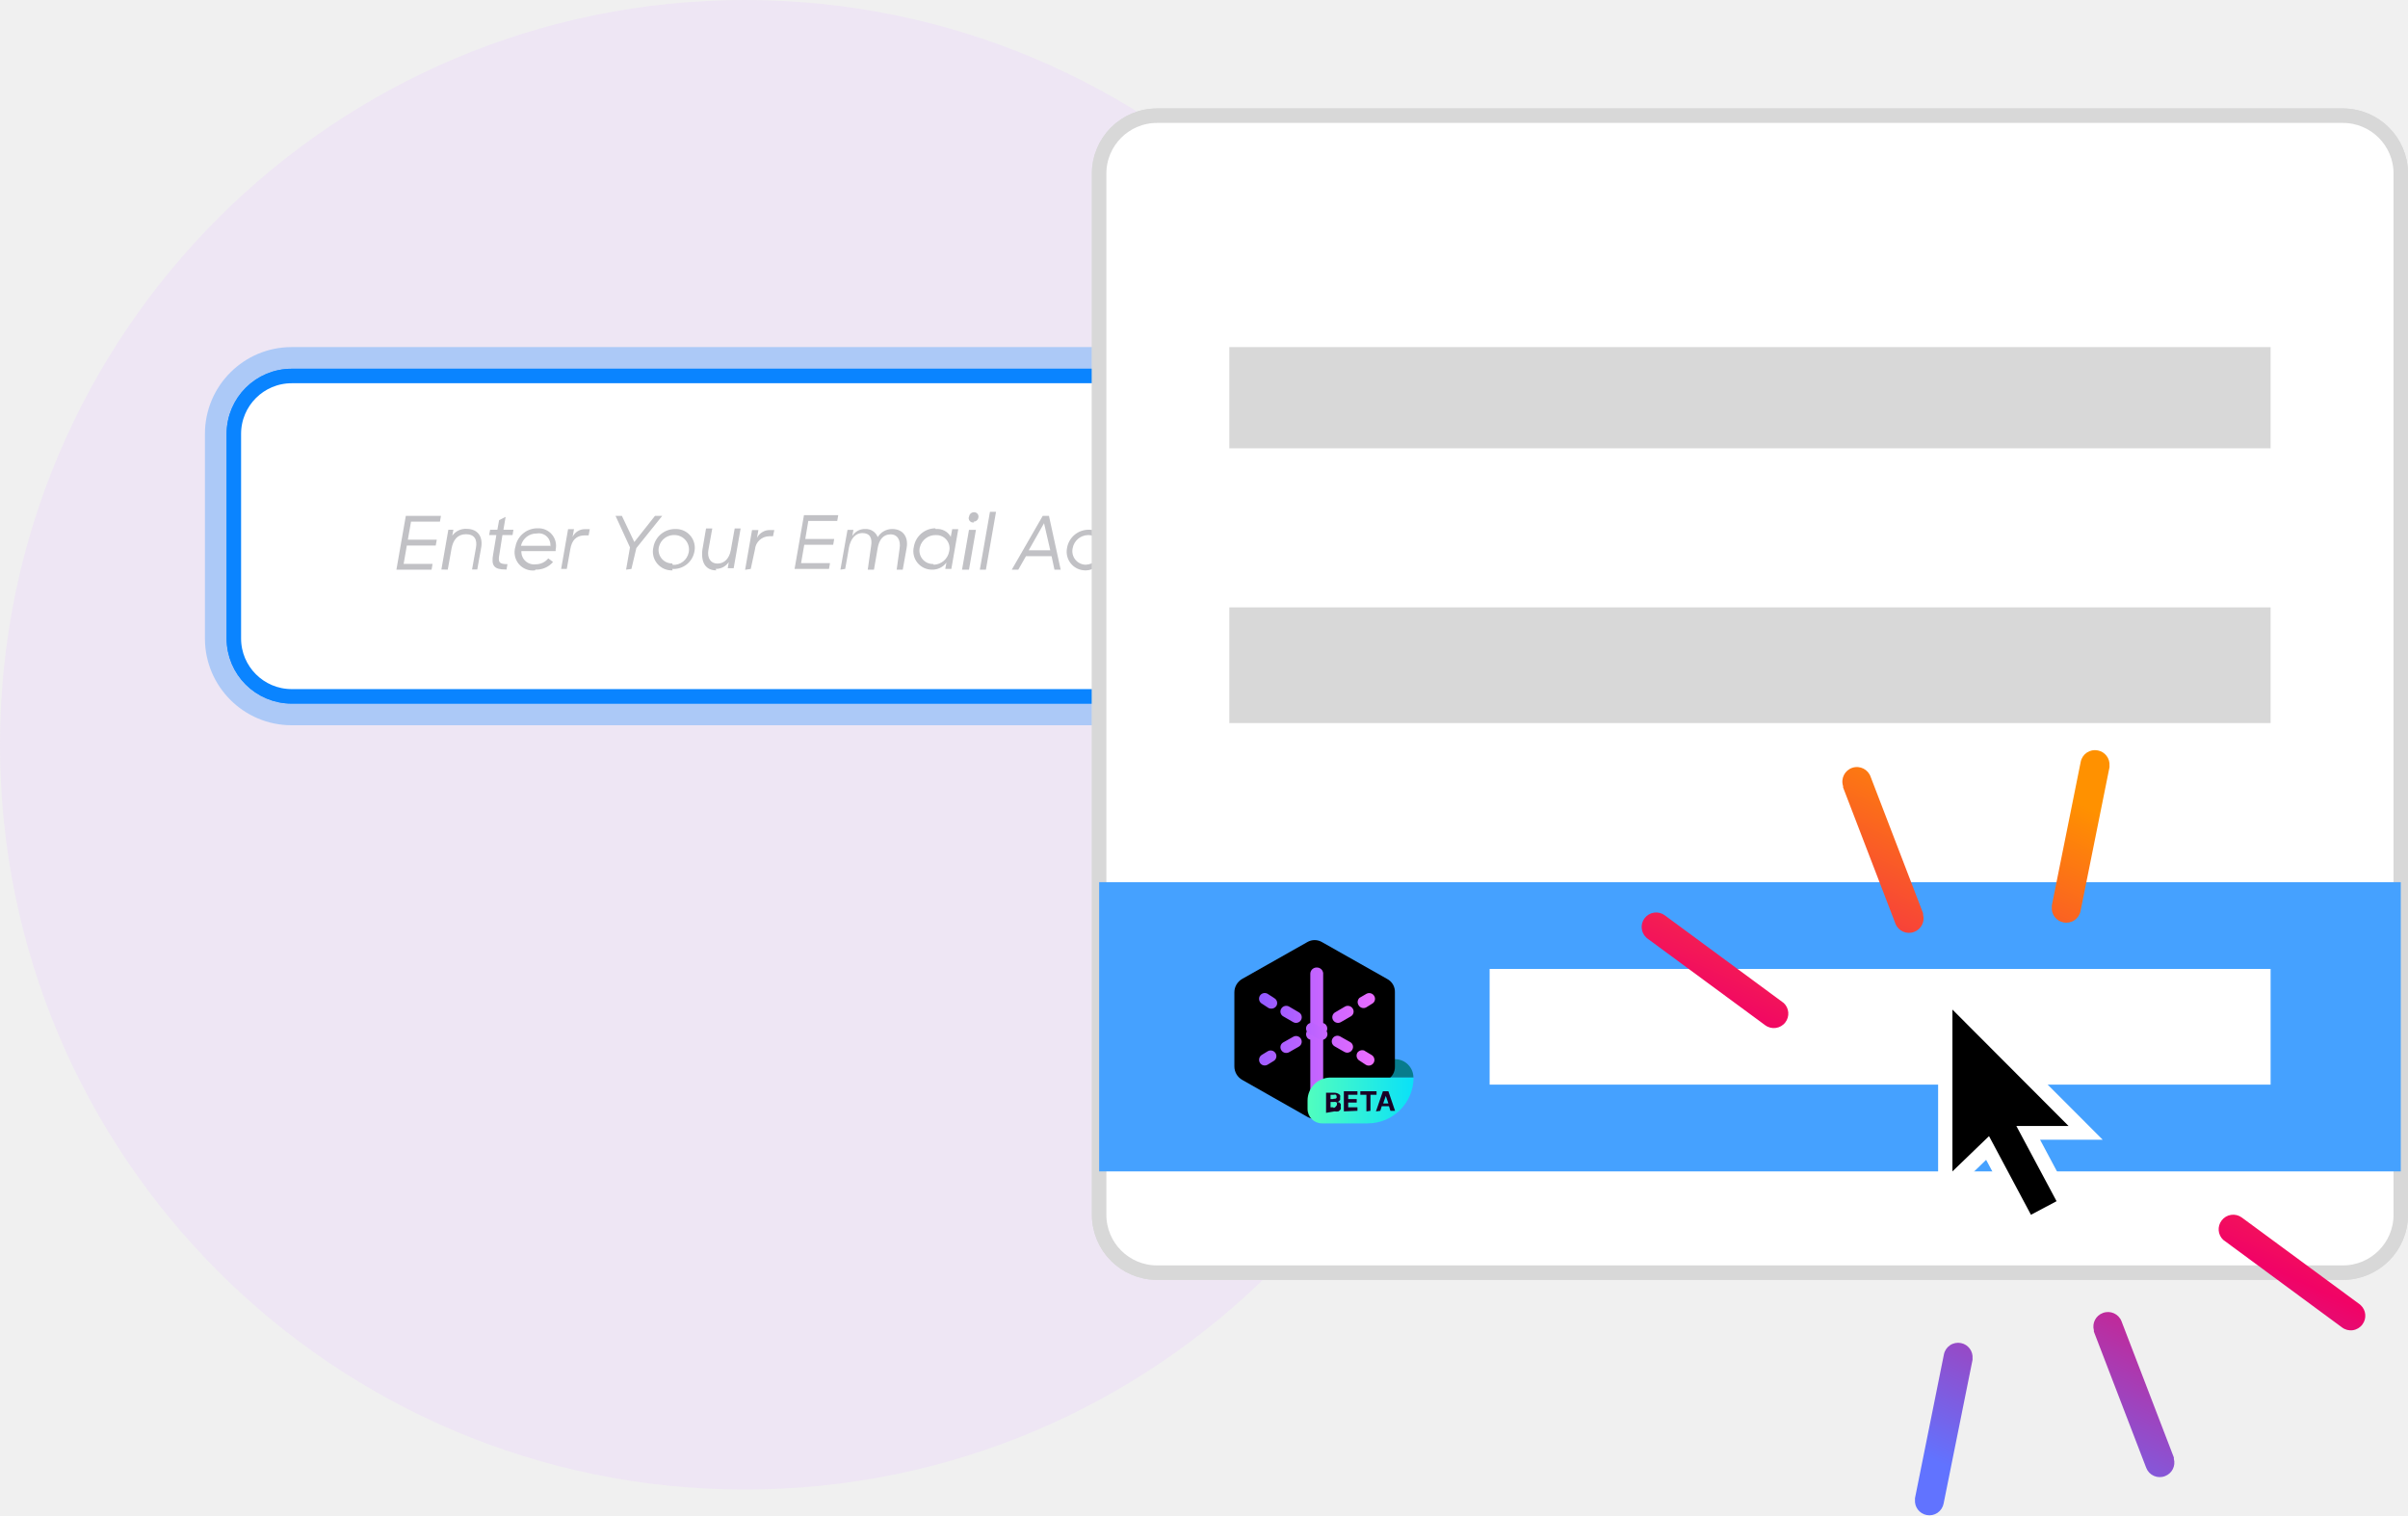
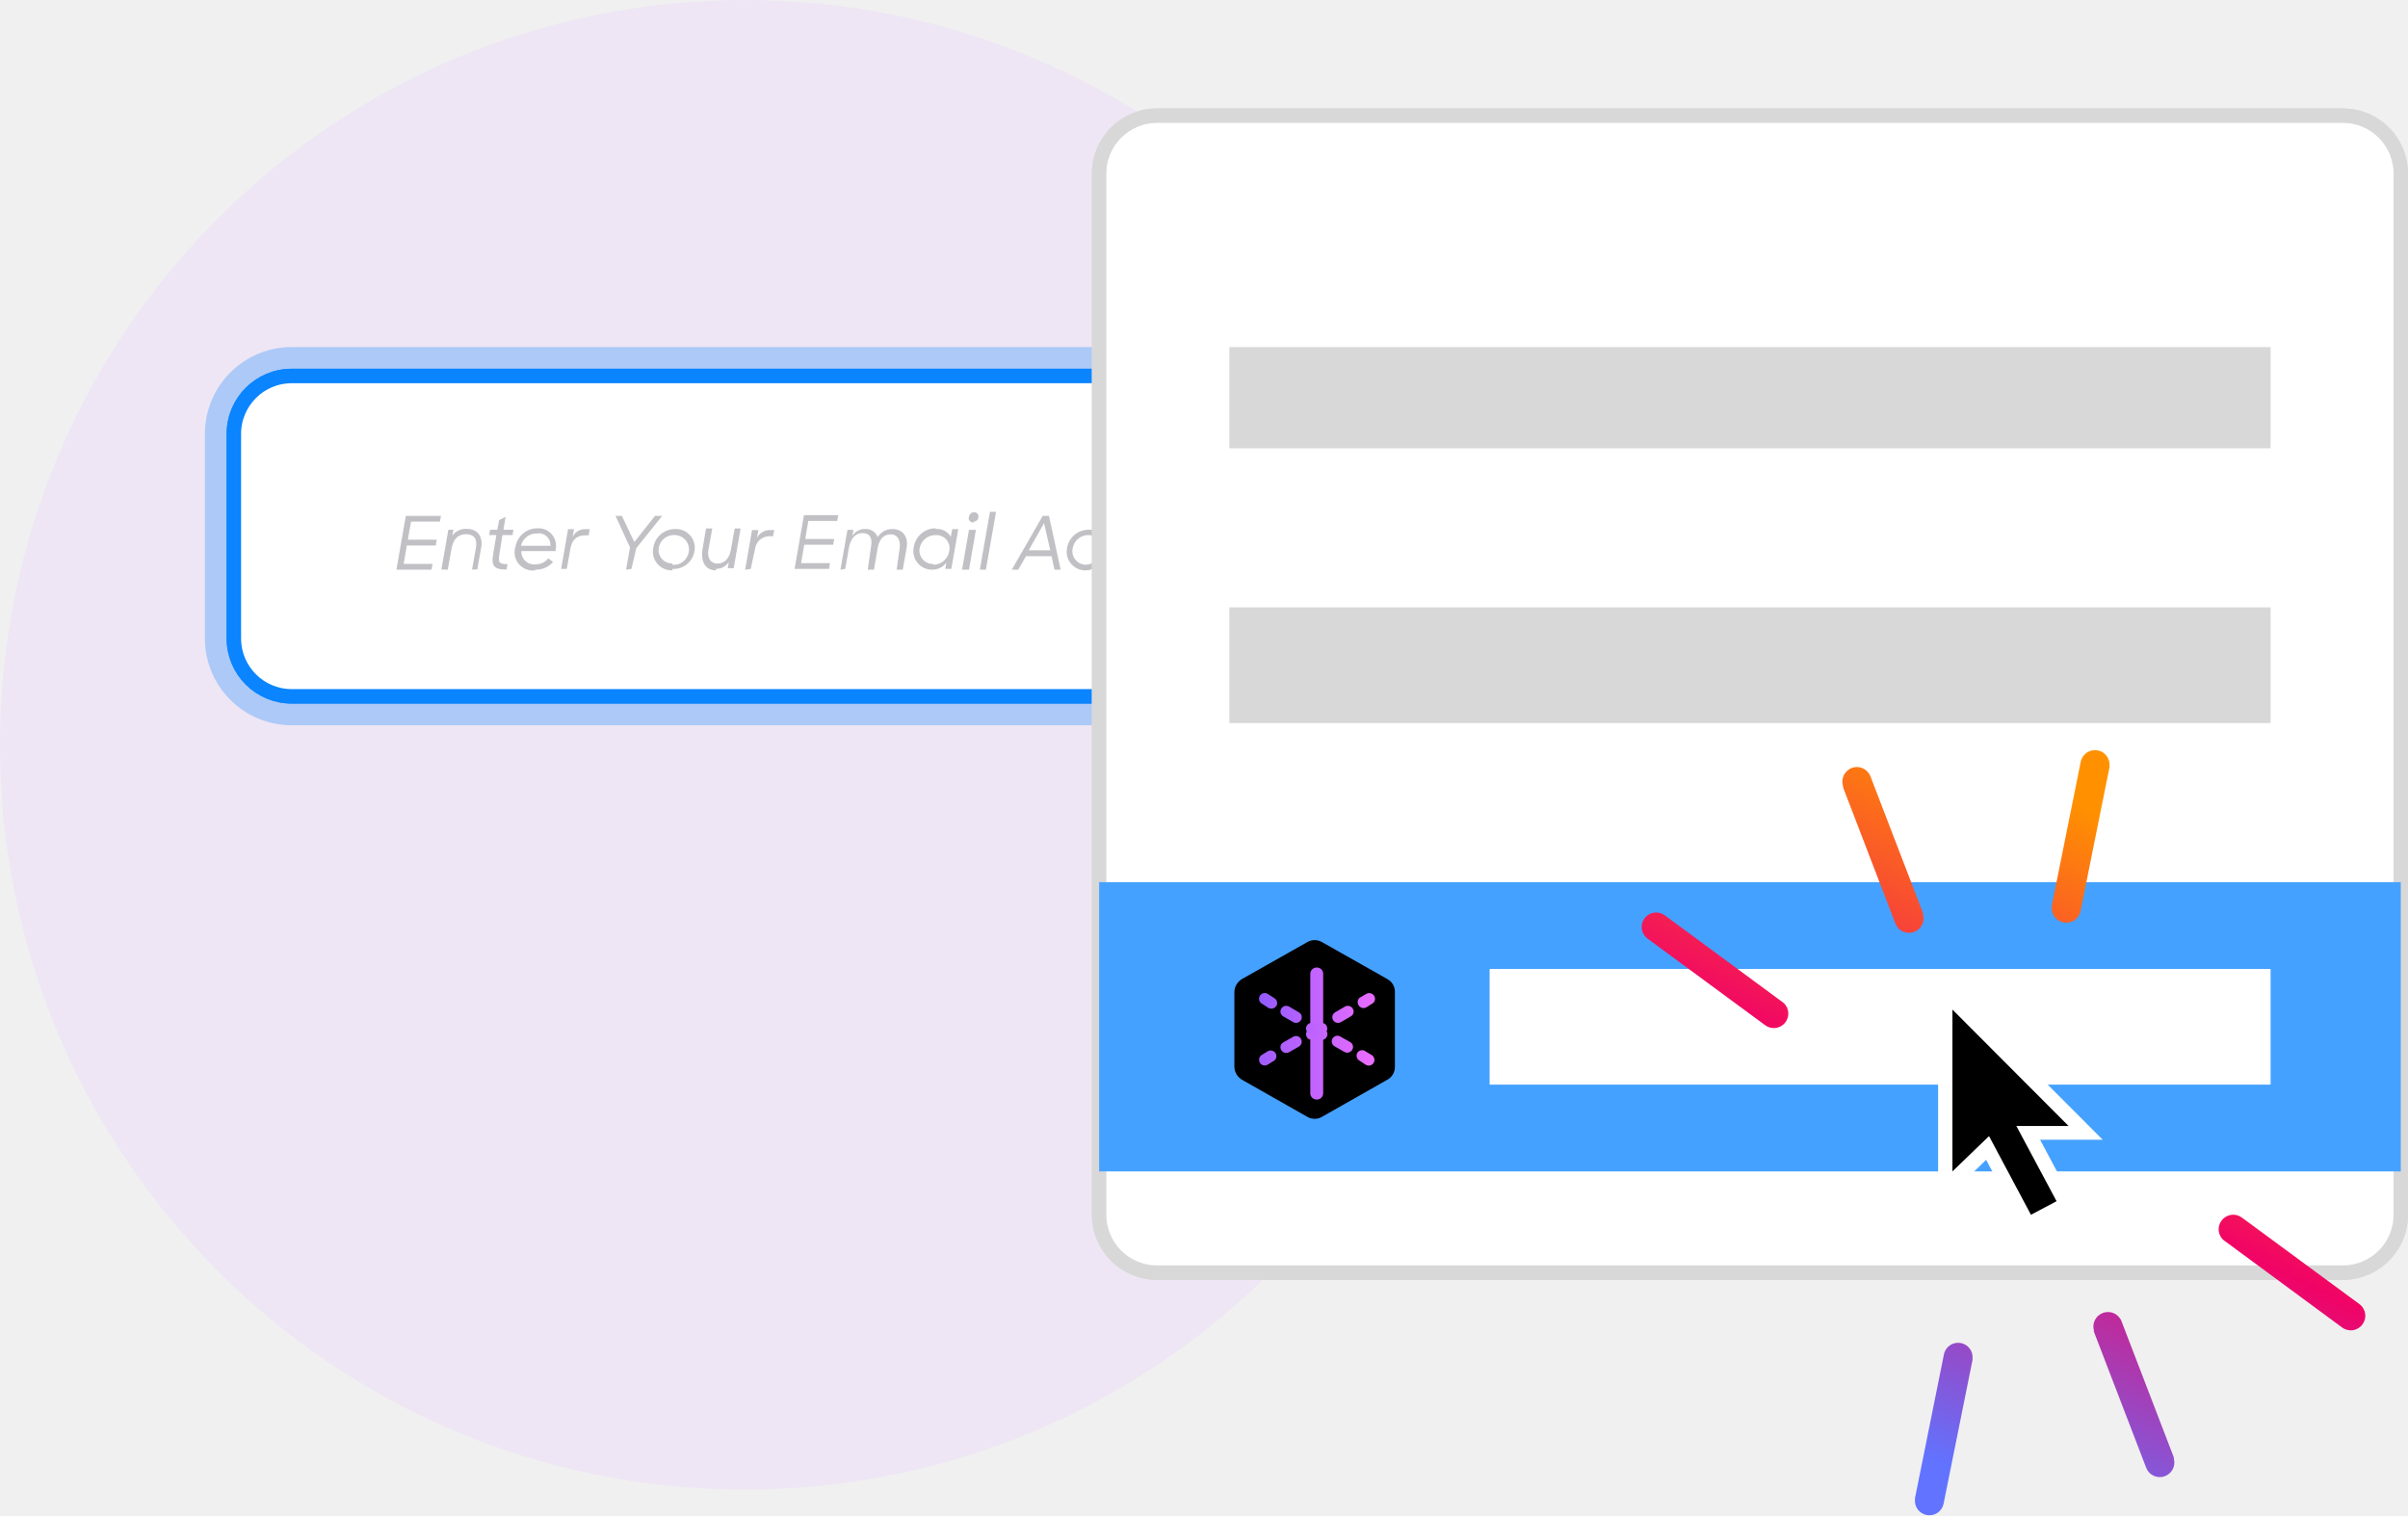
<svg xmlns="http://www.w3.org/2000/svg" xmlns:xlink="http://www.w3.org/1999/xlink" data-name="Layer 1" viewBox="0 0 166.5 104.78">
  <defs>
    <linearGradient id="a" x1="-47.85" y1="187.08" x2="-49.13" y2="187.08" gradientTransform="matrix(7.98 0 0 -9.13 477.78 1782.96)" gradientUnits="userSpaceOnUse">
      <stop offset="0" stop-color="#f06eff" />
      <stop offset="1" stop-color="#945aff" />
    </linearGradient>
    <linearGradient id="b" x1="-63.02" y1="179.32" x2="-62.02" y2="179.32" gradientTransform="matrix(-7.98 0 0 -5.01 -407.69 972.7)" xlink:href="#a" />
    <linearGradient id="c" x1="-47.35" y1="169.38" x2="-48.35" y2="169.38" gradientTransform="matrix(7.32 0 0 -3.17 444.23 617.15)" gradientUnits="userSpaceOnUse">
      <stop offset="0" stop-color="#0be1f7" />
      <stop offset="1" stop-color="#52febe" />
    </linearGradient>
    <linearGradient id="d" x1="-54.64" y1="197.97" x2="-55.21" y2="198.78" gradientTransform="matrix(34.73853 -13.33487 19.1476 49.8812 -1751.83 -10545.47)" gradientUnits="userSpaceOnUse">
      <stop offset="0" stop-color="#ff9100" />
      <stop offset=".52" stop-color="#f10366" />
      <stop offset="1" stop-color="#6173ff" />
    </linearGradient>
  </defs>
  <circle cx="51.5" cy="51.5" r="51.5" fill="#eee6f4" />
  <rect x="16.17" y="26" width="124.18" height="22.15" rx="4" fill="#fff" stroke="#0a84ff" />
  <path d="M136.35 27a3 3 0 013 3v14.15a3 3 0 01-3 3H20.17a3 3 0 01-3-3V30a3 3 0 013-3h116.18m0-3H20.17a6 6 0 00-6 6v14.15a6 6 0 006 6h116.18a6 6 0 006-6V30a6 6 0 00-6-6z" fill="#0a84ff" opacity=".29" />
  <rect x="16.17" y="26" width="124.18" height="22.15" rx="4" fill="#fff" stroke="#0a84ff" />
  <path d="M29.84 39.39l.07-.4h-2l.22-1.27h2l.07-.4h-2l.22-1.25h2l.07-.4h-2.43l-.65 3.72zm1.12 0l.26-1.45c.11-.6.41-1 1-1s.79.37.69.93l-.27 1.51H33l.27-1.51c.14-.79-.26-1.3-1-1.3a1.14 1.14 0 00-1 .47l.08-.41H31l-.48 2.75zm4.06 0l.07-.38c-.56 0-.67-.12-.56-.68l.21-1.33h.7l.06-.37h-.69l.15-.89-.45.23-.12.66h-.5l-.07.37h.5l-.22 1.32c-.15.81.07 1.06.86 1.06zm2 0a1.53 1.53 0 001.22-.53l-.33-.25a1.1 1.1 0 01-.86.41.88.88 0 01-1-.91h2.37V38a1.21 1.21 0 00-1.23-1.47 1.54 1.54 0 00-1.55 1.27A1.26 1.26 0 0037 39.44zm1-1.65h-2a1.1 1.1 0 011.1-.85.8.8 0 01.93.9zm1.17 1.6l.25-1.4c.1-.55.38-.92 1-.92h.26l.08-.43h-.3a.94.94 0 00-.89.54l.1-.54h-.41l-.48 2.75zm4.47 0L44 37.9l1.79-2.23h-.5l-1.43 1.81-.86-1.81h-.44l1 2.18-.27 1.54zm2.82 0A1.46 1.46 0 0048 38.21a1.3 1.3 0 00-1.3-1.63 1.52 1.52 0 00-1.52 1.25 1.3 1.3 0 001.33 1.61zm0-.38a.93.93 0 01-.91-1.18A1.07 1.07 0 0146.7 37a1 1 0 01.92 1.2 1.07 1.07 0 01-1.1.86zm3 .38a1.07 1.07 0 00.91-.47l-.07.42h.41l.48-2.75h-.41l-.27 1.51c-.11.58-.45.92-.92.92s-.72-.38-.63-.93l.27-1.5h-.43l-.26 1.51c-.09.89.26 1.39.97 1.39zm2.43 0L52.2 38a1 1 0 011-.92h.25l.09-.43h-.3a1 1 0 00-.9.54l.1-.54H52l-.48 2.75zm5.41 0l.07-.4h-2l.22-1.27h2l.07-.4h-2l.21-1.25h2l.07-.4h-2.37l-.65 3.72zm1.12 0s.26-1.43.26-1.48c.11-.56.41-1 .93-1s.7.35.6.91L60 39.39h.43l.26-1.51c.1-.55.37-.92.87-.93s.74.41.64 1l-.2 1.44h.42l.27-1.51c.13-.75-.25-1.3-1-1.3a1.17 1.17 0 00-1 .56.87.87 0 00-.86-.56 1 1 0 00-.9.49l.08-.43h-.41l-.49 2.75zm6.22-2.81a1.52 1.52 0 00-1.47 1.27 1.28 1.28 0 001.25 1.59 1.19 1.19 0 001-.49l-.08.44h.42l.48-2.75h-.42l-.11.58v-.07a1.07 1.07 0 00-1.02-.52zM64.52 39a.93.93 0 01-.92-1.15 1.11 1.11 0 011.12-.85.91.91 0 01.91 1.13 1.12 1.12 0 01-1.06.92zm2.79-2.93a.33.33 0 00.34-.28.3.3 0 00-.3-.37.34.34 0 00-.34.28.3.3 0 00.35.42zM67 39.39l.48-2.75H67l-.48 2.75zm1.17 0l.7-4h-.42l-.7 4zm2.24 0l.53-.93h1.77l.2.93h.43l-.81-3.72h-.43l-2.14 3.72zm2.21-1.34h-1.49l1.06-1.87zM75 39.44a1.23 1.23 0 001-.44l-.07.43h.4l.71-4h-.42l-.32 1.84a1.08 1.08 0 00-1.05-.64 1.51 1.51 0 00-1.47 1.26A1.29 1.29 0 0075 39.44zm.09-.39a.94.94 0 01-.92-1.15 1.1 1.1 0 011.06-.9.91.91 0 01.9 1.15 1.12 1.12 0 01-1.06.9zm3.36.39a1.23 1.23 0 001-.48l-.07.43h.4l.71-4H80l-.32 1.84a1.08 1.08 0 00-1-.64 1.51 1.51 0 00-1.47 1.26 1.29 1.29 0 001.22 1.59zm.09-.39a.94.94 0 01-.92-1.15 1.1 1.1 0 011.06-.9.91.91 0 01.9 1.15 1.12 1.12 0 01-1.06.9zm2.4.34l.24-1.4a1 1 0 011-.92h.26l.08-.43h-.3a1 1 0 00-.9.54l.1-.54H81l-.48 2.75zm3.06 0a1.53 1.53 0 001.22-.53l-.34-.25a1.06 1.06 0 01-.85.41.88.88 0 01-1-.91h2.37V38a1.2 1.2 0 00-1.23-1.47 1.54 1.54 0 00-1.54 1.27A1.26 1.26 0 0084 39.44zm1-1.65h-2a1.09 1.09 0 011.09-.85.81.81 0 01.91.9zm1.87 1.65a1 1 0 001.13-.68c.1-.57-.38-.77-.83-.9s-.73-.23-.68-.52.24-.36.57-.36a1 1 0 01.85.41l.36-.23a1.44 1.44 0 00-1.17-.53c-.55 0-.94.25-1 .66-.11.57.36.75.83.89s.73.23.68.53-.26.42-.63.42a1.07 1.07 0 01-.92-.49l-.37.24a1.5 1.5 0 001.21.61zm2.69 0a1 1 0 001.08-.73c.09-.57-.39-.77-.84-.9s-.73-.23-.68-.52.24-.36.58-.36a1 1 0 01.85.41l.35-.23a1.42 1.42 0 00-1.17-.53c-.55 0-.94.25-1 .66-.1.57.37.75.83.89s.74.23.69.53-.26.42-.64.42a1 1 0 01-.91-.49l-.37.24a1.47 1.47 0 001.26.66z" fill="#c1c1c5" />
  <rect data-name="b" x="76" y="8" width="90" height="80" rx="4" />
  <rect x="76" y="8" width="90" height="80" rx="4" fill="#fff" stroke="#d8d8d8" stroke-miterlimit="10" />
  <path fill="#45a1ff" d="M76 61h90v20H76z" />
  <path fill="#d8d8d8" d="M85 24h72v7H85zM85 42h72v8H85z" />
  <path fill="#fff" d="M103 67h54v8h-54z" />
  <path d="M93.59 74.51h4.14a1.27 1.27 0 00-1.27-1.27h-4.14a1.27 1.27 0 001.27 1.27z" fill="#087c8d" fill-rule="evenodd" />
  <path d="M95.91 67.69l-4.51-2.55a1 1 0 00-1 0l-4.51 2.55a1.07 1.07 0 00-.54.94v5.11a1.07 1.07 0 00.54.93l4.51 2.56a1 1 0 001 0l4.51-2.56a1 1 0 00.54-.93v-5.11a1 1 0 00-.54-.94z" />
  <path d="M91.05 70.9a.44.44 0 01.44.38v3.46a.4.4 0 01.1.72l-.1.06v4.09a.43.43 0 01-.44.42.44.44 0 01-.45-.38v-3.76a.34.34 0 01-.24-.18.39.39 0 01.14-.53l.1-.06v-3.8a.44.44 0 01.45-.42zm-3.39 5.79a.4.4 0 01.54.14.39.39 0 01-.14.54l-.41.25a.39.39 0 01-.54-.14.4.4 0 01.14-.54zm1.76-1a.39.39 0 11.39.68l-.68.39a.4.4 0 01-.54-.15.38.38 0 01.14-.53zM93 73.6a.4.4 0 01.54.15.38.38 0 01-.14.53l-.69.4a.4.4 0 01-.54-.15.39.39 0 01.15-.53zm1.48-.88a.4.4 0 01.54.15.38.38 0 01-.14.53l-.4.25a.39.39 0 01-.54-.14A.4.4 0 0194 73z" transform="translate(0 -4)" fill="url(#a)" />
  <path d="M87.65 72.72l.46.3a.39.39 0 01.15.53.42.42 0 01-.55.15l-.46-.3a.39.39 0 01.4-.68zm1.48.88l.68.4a.39.39 0 01.15.53.4.4 0 01-.54.15l-.69-.4a.38.38 0 01-.14-.53.4.4 0 01.54-.15zm1.77 1.18l.69.4a.38.38 0 01.14.53.4.4 0 01-.54.15l-.69-.4a.39.39 0 01.4-.68zm1.77.89l.69.39a.38.38 0 01.14.53.4.4 0 01-.54.15l-.68-.39a.39.39 0 11.39-.68zm1.7 1l.47.28a.39.39 0 11-.4.68l-.44-.29a.4.4 0 01-.15-.54.41.41 0 01.52-.14z" transform="translate(0 -4)" fill="url(#b)" />
  <path d="M92 78.51h5.74a3.17 3.17 0 01-3.17 3.17h-3.16a1 1 0 01-1-1v-.58A1.59 1.59 0 0192 78.51z" transform="translate(0 -4)" fill-rule="evenodd" fill="url(#c)" />
  <path d="M92.28 76.85a.67.67 0 00.26 0 .44.44 0 00.16-.14.42.42 0 000-.2.33.33 0 000-.17.43.43 0 00-.11-.12.42.42 0 00-.15 0 .52.52 0 00.13-.06l.09-.1a.32.32 0 000-.14.41.41 0 000-.19.4.4 0 00-.16-.12.58.58 0 00-.25-.05h-.56v1.39zm-.09-.85H92v-.3h.22a.25.25 0 01.15 0 .17.17 0 01.05.12.29.29 0 010 .09.16.16 0 01-.08.06.2.2 0 01-.11 0zm0 .57H92v-.37h.24a.21.21 0 01.12 0 .12.12 0 01.08.06.2.2 0 010 .11.14.14 0 01-.06.12.26.26 0 01-.17.12zm1.67.24v-.24h-.64v-.33h.59V76h-.59v-.3h.64v-.24h-.94v1.39zm.9 0V75.7h.42v-.24h-1.12v.24h.42v1.15zm.68 0l.1-.32h.5l.1.32h.32L96 75.46h-.38l-.48 1.39zm.56-.51h-.36l.18-.52z" fill="#190026" />
  <rect data-name="b" x="76" y="8" width="90" height="80" rx="4" />
  <rect x="76" y="8" width="90" height="80" rx="4" fill="#fff" stroke="#d8d8d8" stroke-miterlimit="10" />
  <path fill="#45a1ff" d="M76 61h90v20H76z" />
  <path fill="#d8d8d8" d="M85 24h72v7H85zM85 42h72v8H85z" />
  <path fill="#fff" d="M103 67h54v8h-54z" />
-   <path d="M93.59 74.51h4.14a1.27 1.27 0 00-1.27-1.27h-4.14a1.27 1.27 0 001.27 1.27z" fill="#087c8d" fill-rule="evenodd" />
  <path d="M95.91 67.69l-4.51-2.55a1 1 0 00-1 0l-4.51 2.55a1.07 1.07 0 00-.54.94v5.11a1.07 1.07 0 00.54.93l4.51 2.56a1 1 0 001 0l4.51-2.56a1 1 0 00.54-.93v-5.11a1 1 0 00-.54-.94z" />
  <path d="M91.05 70.9a.44.44 0 01.44.38v3.46a.4.4 0 01.1.72l-.1.06v4.09a.43.43 0 01-.44.42.44.44 0 01-.45-.38v-3.76a.34.34 0 01-.24-.18.39.39 0 01.14-.53l.1-.06v-3.8a.44.44 0 01.45-.42zm-3.39 5.79a.4.4 0 01.54.14.39.39 0 01-.14.54l-.41.25a.39.39 0 01-.54-.14.4.4 0 01.14-.54zm1.76-1a.39.39 0 11.39.68l-.68.39a.4.4 0 01-.54-.15.38.38 0 01.14-.53zM93 73.6a.4.4 0 01.54.15.38.38 0 01-.14.53l-.69.4a.4.4 0 01-.54-.15.39.39 0 01.15-.53zm1.48-.88a.4.4 0 01.54.15.38.38 0 01-.14.53l-.4.25a.39.39 0 01-.54-.14A.4.4 0 0194 73z" transform="translate(0 -4)" fill="url(#a)" />
  <path d="M87.65 72.72l.46.3a.39.39 0 01.15.53.42.42 0 01-.55.15l-.46-.3a.39.39 0 01.4-.68zm1.48.88l.68.4a.39.39 0 01.15.53.4.4 0 01-.54.15l-.69-.4a.38.38 0 01-.14-.53.4.4 0 01.54-.15zm1.77 1.18l.69.4a.38.38 0 01.14.53.4.4 0 01-.54.15l-.69-.4a.39.39 0 01.4-.68zm1.77.89l.69.39a.38.38 0 01.14.53.4.4 0 01-.54.15l-.68-.39a.39.39 0 11.39-.68zm1.7 1l.47.28a.39.39 0 11-.4.68l-.44-.29a.4.4 0 01-.15-.54.41.41 0 01.52-.14z" transform="translate(0 -4)" fill="url(#b)" />
-   <path d="M92 78.51h5.74a3.17 3.17 0 01-3.17 3.17h-3.16a1 1 0 01-1-1v-.58A1.59 1.59 0 0192 78.51z" transform="translate(0 -4)" fill-rule="evenodd" fill="url(#c)" />
-   <path d="M92.28 76.85a.67.67 0 00.26 0 .44.44 0 00.16-.14.42.42 0 000-.2.33.33 0 000-.17.43.43 0 00-.11-.12.42.42 0 00-.15 0 .52.52 0 00.13-.06l.09-.1a.32.32 0 000-.14.41.41 0 000-.19.4.4 0 00-.16-.12.58.58 0 00-.25-.05h-.56v1.39zm-.09-.85H92v-.3h.22a.25.25 0 01.15 0 .17.17 0 01.05.12.29.29 0 010 .09.16.16 0 01-.08.06.2.2 0 01-.11 0zm0 .57H92v-.37h.24a.21.21 0 01.12 0 .12.12 0 01.08.06.2.2 0 010 .11.14.14 0 01-.06.12.26.26 0 01-.17.12zm1.67.24v-.24h-.64v-.33h.59V76h-.59v-.3h.64v-.24h-.94v1.39zm.9 0V75.7h.42v-.24h-1.12v.24h.42v1.15zm.68 0l.1-.32h.5l.1.32h.32L96 75.46h-.38l-.48 1.39zm.56-.51h-.36l.18-.52z" fill="#190026" />
  <path fill="#fff" fill-rule="evenodd" d="M140.15 85.47l1.86-1 1.62-.84-2.57-4.82h4.33l-11.38-11.4v16.01l3.32-3.22 2.82 5.27z" />
  <path fill-rule="evenodd" d="M140.43 84l1.77-.94-2.78-5.2h3.61L135 69.81V81l2.53-2.44 2.9 5.44z" />
  <path d="M132.35 68.44a1 1 0 00.62-1.2v-.09l-3.62-9.42a1 1 0 00-1.91.63v.09l3.62 9.42a1 1 0 001.29.57zm-8.9 6.25a1 1 0 00-.11-1.33l-.08-.06-8.14-6a1 1 0 00-1.41.2 1 1 0 00.12 1.33l.07.06 8.15 6a1 1 0 001.4-.2zm19.22-6.91a1 1 0 001.19-.79l2-9.94v-.1a1 1 0 00-.81-1.06 1 1 0 00-1.18.79l-2 9.94v.1a1 1 0 00.8 1.06zm20.68 27.8a1 1 0 00-.12-1.33l-.07-.06-8.15-6a1 1 0 00-1.4.21 1 1 0 00.11 1.33l.08.06 8.14 6a1 1 0 001.41-.21zm-30.14 13.18a1 1 0 001.18-.79l2-9.94v-.09a1 1 0 00-.8-1.07 1 1 0 00-1.18.79l-2 9.94v.1a1 1 0 00.8 1.06zm16.49-2.69a1 1 0 00.61-1.2v-.09l-3.62-9.42a1 1 0 00-1.29-.57 1 1 0 00-.62 1.2v.09l3.62 9.42a1 1 0 001.3.57z" transform="translate(0 -4)" fill="url(#d)" />
</svg>
